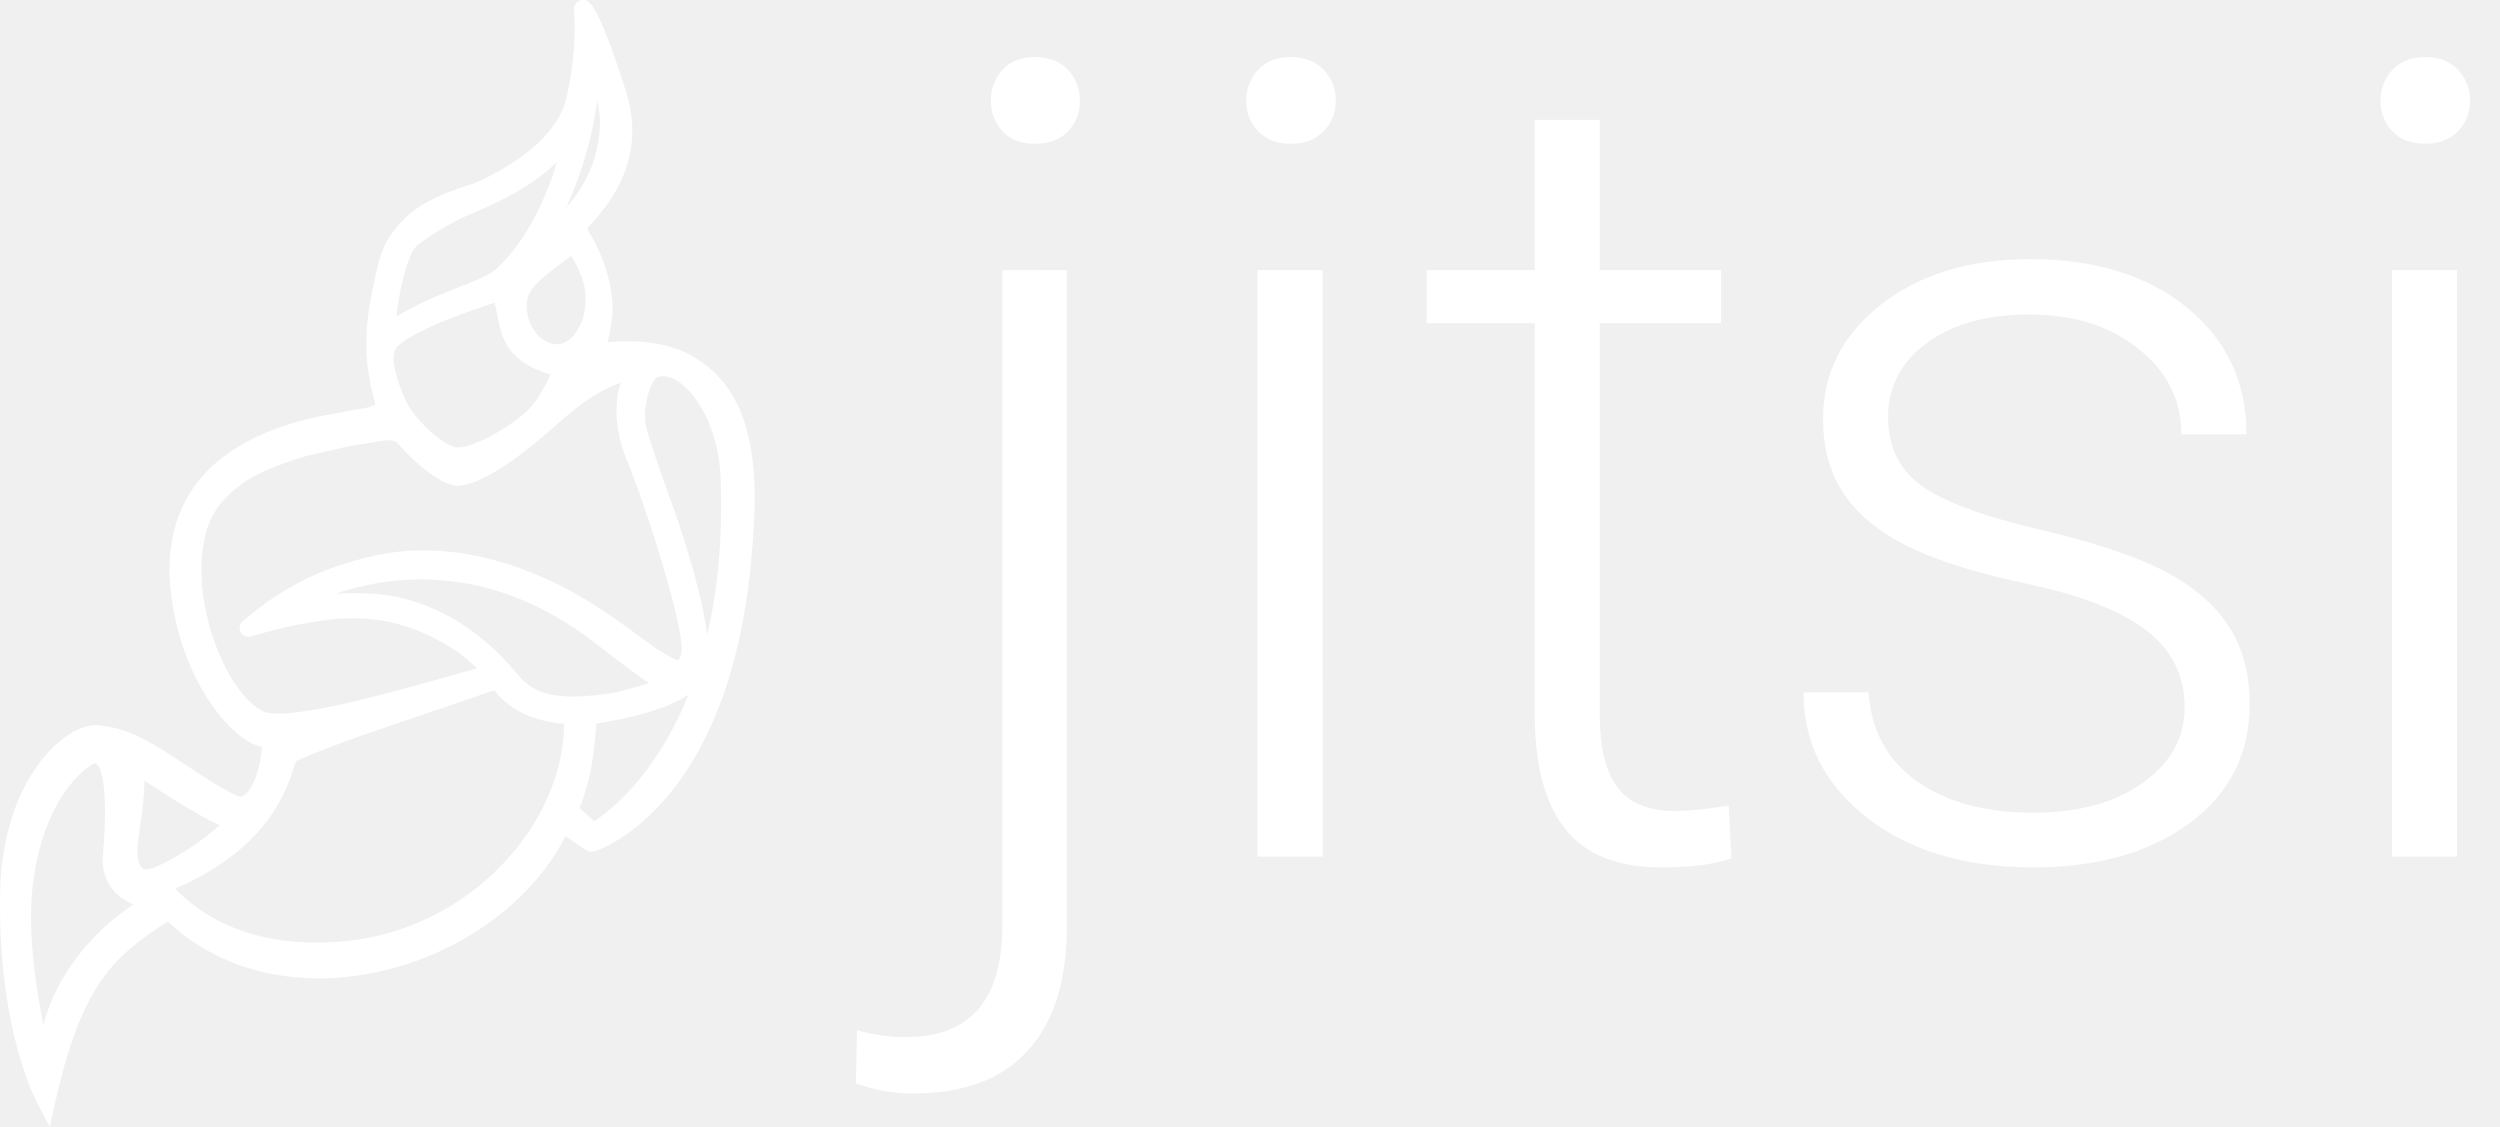
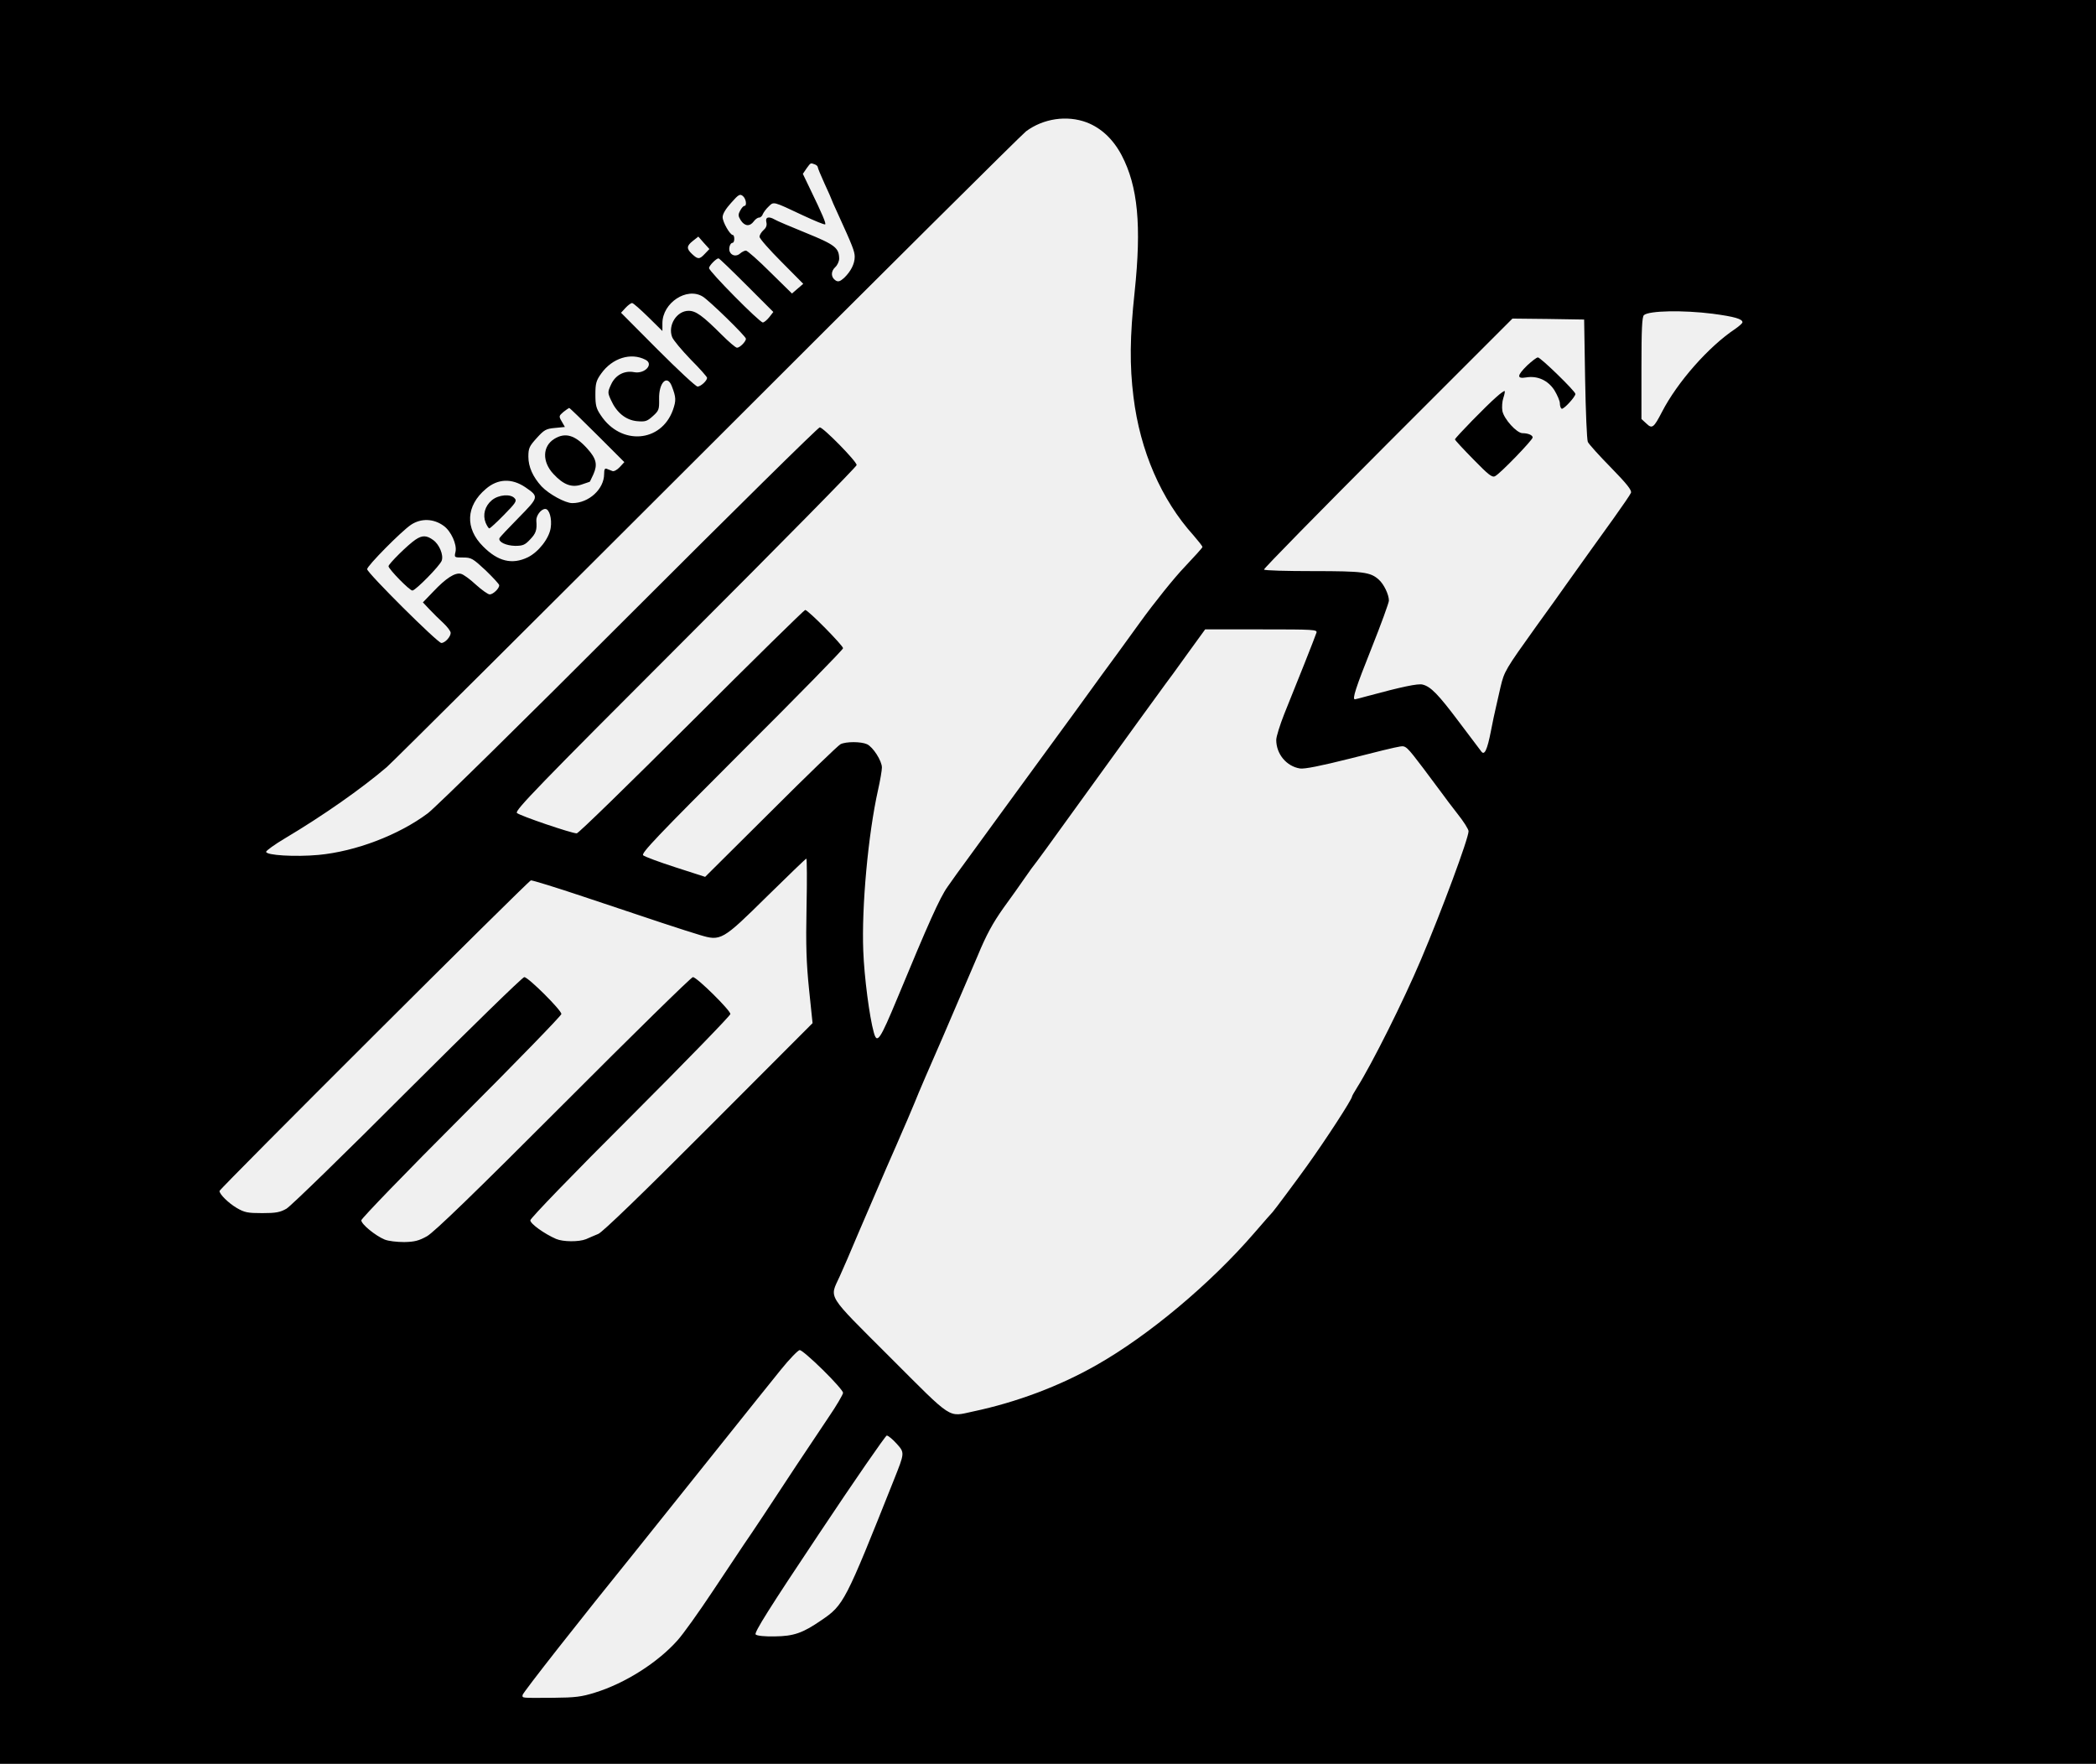
- <svg xmlns="http://www.w3.org/2000/svg" width="71" height="32" viewBox="0 0 71 32" fill="none">
-   <path d="M20.945 11.496C20.688 10.945 20.272 10.482 19.752 10.166C19.133 9.773 18.36 9.69 17.821 9.69C17.639 9.69 17.458 9.7 17.277 9.718H17.264C17.274 9.644 17.293 9.548 17.309 9.47C17.336 9.333 17.366 9.178 17.384 9.016C17.456 8.321 17.208 7.387 16.753 6.636C16.681 6.516 16.684 6.476 16.684 6.476C16.706 6.442 16.733 6.41 16.763 6.383L16.805 6.339C17.88 5.187 18.206 3.921 17.77 2.567C16.944 1.24512e-05 16.722 1.24425e-05 16.56 1.24425e-05C16.524 -0 16.488 0.007 16.455 0.021C16.422 0.036 16.392 0.057 16.368 0.084C16.341 0.116 16.322 0.154 16.31 0.195C16.299 0.236 16.297 0.278 16.303 0.32C16.387 1.171 16.195 2.39 16.067 2.854C15.911 3.437 15.363 4.308 13.635 5.135C13.514 5.187 13.39 5.233 13.264 5.272C12.7 5.46 11.758 5.776 11.235 6.497C10.84 6.959 10.744 7.423 10.573 8.259C10.421 9.003 10.298 9.908 10.539 10.989C10.563 11.096 10.586 11.186 10.607 11.266C10.622 11.323 10.635 11.372 10.645 11.415L10.665 11.411L10.644 11.416C10.66 11.48 10.65 11.496 10.627 11.512C10.543 11.545 10.458 11.571 10.371 11.59C10.115 11.631 9.859 11.677 9.614 11.725C8.836 11.859 6.483 12.264 5.4 13.989C4.731 15.053 4.636 16.442 5.117 18.123C5.615 19.788 6.605 20.931 7.282 21.164L7.293 21.168C7.342 21.19 7.388 21.208 7.434 21.224C7.434 21.27 7.429 21.327 7.423 21.391C7.419 21.419 7.414 21.45 7.41 21.483C7.336 22.026 7.08 22.611 6.819 22.627C6.681 22.6 6.136 22.291 5.75 22.037C5.626 21.956 5.509 21.879 5.398 21.805C4.321 21.093 3.727 20.7 2.819 20.599C2.788 20.596 2.757 20.594 2.726 20.594C1.766 20.594 0.038 22.211 0.001 25.432C-0.017 27.046 0.152 28.522 0.505 29.818C0.757 30.747 1.026 31.276 1.104 31.418L1.415 32L1.557 31.36C2.306 27.968 3.23 27.151 4.768 26.173C5.895 27.229 7.375 27.786 9.061 27.786C10.482 27.786 11.969 27.373 13.246 26.623C14.501 25.887 15.47 24.895 16.062 23.748C16.161 23.812 16.28 23.896 16.358 23.951C16.64 24.148 16.7 24.189 16.8 24.189H16.809C16.919 24.185 17.957 23.837 19.02 22.538C19.638 21.784 20.147 20.851 20.534 19.763C21.013 18.419 21.302 16.832 21.4 15.047C21.509 13.548 21.357 12.355 20.948 11.499L20.945 11.496ZM16.963 2.868C17.052 3.228 17.064 3.603 16.997 3.968C16.897 4.677 16.597 5.312 16.083 5.891C16.521 4.931 16.817 3.913 16.963 2.868ZM16.221 7.27C16.377 7.506 16.497 7.765 16.575 8.038C16.662 8.395 16.646 8.77 16.53 9.119C16.346 9.556 16.1 9.777 15.797 9.777H15.757C15.65 9.761 15.548 9.723 15.456 9.667C15.067 9.439 14.856 8.835 15.008 8.392C15.014 8.379 15.02 8.365 15.026 8.351C15.051 8.287 15.122 8.164 15.319 7.974C15.601 7.725 16.012 7.411 16.22 7.27L16.221 7.27ZM11.715 7.149L11.719 7.142V7.136C11.802 6.931 12.375 6.6 12.755 6.38C12.803 6.352 12.85 6.324 12.897 6.298C13.064 6.21 13.235 6.131 13.409 6.061C14.035 5.795 15.009 5.38 15.812 4.608C15.579 5.425 15.018 6.8 14.097 7.633C13.892 7.818 13.479 7.981 12.999 8.171C12.483 8.374 11.862 8.619 11.26 8.988C11.306 8.517 11.452 7.695 11.712 7.149H11.715ZM11.315 9.811C11.625 9.555 12.192 9.208 14.05 8.595C14.063 8.652 14.078 8.726 14.092 8.8C14.103 8.856 14.115 8.919 14.129 8.988C14.251 9.588 14.385 10.263 15.635 10.637C15.519 10.893 15.28 11.326 15.196 11.409L15.169 11.432L15.149 11.464C14.906 11.854 13.592 12.706 13.003 12.706C12.978 12.706 12.952 12.704 12.928 12.7C12.573 12.632 11.759 11.909 11.52 11.374C11.057 10.325 11.152 9.947 11.312 9.813L11.315 9.811ZM6.686 19.439C6.005 18.426 5.489 16.655 5.827 15.232V15.226C5.99 14.451 6.531 13.995 6.755 13.835L6.787 13.812C7.118 13.523 7.797 13.217 8.698 12.95C8.826 12.917 8.896 12.902 8.899 12.902C9.065 12.868 9.246 12.826 9.422 12.786C9.755 12.701 10.093 12.635 10.433 12.588C10.518 12.579 10.604 12.563 10.685 12.547C10.796 12.523 10.909 12.508 11.022 12.504C11.113 12.499 11.202 12.523 11.278 12.572C11.612 12.968 12.43 13.752 12.966 13.798H12.982H13C13.611 13.765 14.568 13.169 15.845 12.026C16.062 11.834 16.264 11.666 16.462 11.519L16.486 11.501C16.834 11.236 17.218 11.022 17.626 10.864C17.493 11.302 17.386 12.05 17.818 13.104C18.043 13.649 18.474 14.878 18.832 16.081C19.448 18.154 19.362 18.518 19.35 18.552C19.333 18.623 19.305 18.69 19.267 18.752C19.219 18.743 19.173 18.726 19.13 18.703C18.819 18.56 18.471 18.304 18.064 18.003C17.309 17.45 16.37 16.761 14.996 16.224C13.987 15.83 12.983 15.63 12.015 15.63C11.614 15.629 11.213 15.668 10.819 15.744C8.655 16.171 7.514 17.125 6.901 17.638L6.897 17.642C6.856 17.675 6.827 17.719 6.813 17.769C6.799 17.819 6.801 17.872 6.818 17.921C6.836 17.969 6.868 18.01 6.91 18.039C6.952 18.068 7.002 18.083 7.054 18.083C7.109 18.083 7.164 18.067 7.343 18.015C7.992 17.822 8.656 17.684 9.327 17.602C9.568 17.574 9.81 17.559 10.053 17.559C11.1 17.559 12.064 17.879 13.084 18.572C13.318 18.767 13.461 18.897 13.547 18.982L13.459 19.005L12.84 19.18C11.308 19.613 8.991 20.267 7.895 20.267C7.811 20.268 7.727 20.263 7.644 20.253C7.359 20.211 7.013 19.914 6.691 19.439L6.686 19.439ZM2.167 27.212C1.736 27.774 1.418 28.415 1.232 29.098C1.026 28.111 0.784 26.486 0.922 25.222C1.208 22.602 2.506 21.724 2.699 21.678H2.711C2.722 21.678 2.735 21.678 2.76 21.706C2.864 21.818 3.088 22.294 2.925 24.261C2.886 24.666 2.984 25.009 3.215 25.28C3.372 25.459 3.57 25.599 3.791 25.687C3.167 26.1 2.617 26.615 2.165 27.212L2.167 27.212ZM4.373 24.64C4.306 24.67 4.233 24.687 4.159 24.69C4.133 24.692 4.107 24.689 4.082 24.679C4.058 24.67 4.036 24.655 4.018 24.636C3.976 24.593 3.882 24.444 3.912 24.006C3.934 23.79 3.964 23.575 3.992 23.366C4.055 22.971 4.092 22.574 4.104 22.175C4.861 22.67 5.699 23.195 6.242 23.437C5.887 23.751 5.15 24.316 4.373 24.641V24.64ZM14.245 24.57C13.025 25.842 11.377 26.617 9.619 26.746C9.41 26.761 9.202 26.769 9.002 26.769C6.687 26.769 5.511 25.786 4.97 25.239C7.585 24.111 8.116 22.497 8.348 21.793C8.37 21.724 8.39 21.665 8.412 21.613C8.511 21.564 8.829 21.421 9.808 21.055C10.576 20.778 11.497 20.468 12.309 20.195C12.986 19.967 13.57 19.769 13.889 19.652L13.916 19.643C13.98 19.626 14.018 19.617 14.044 19.613L14.062 19.636C14.359 20.024 14.85 20.26 14.854 20.263C15.223 20.428 15.618 20.527 16.021 20.557C16.012 21.956 15.373 23.406 14.249 24.569L14.245 24.57ZM16.274 19.782C15.306 19.782 14.966 19.47 14.649 19.093C13.077 17.219 11.338 16.911 10.663 16.866C10.447 16.852 10.235 16.845 10.032 16.845C9.862 16.845 9.695 16.849 9.533 16.86C10.316 16.593 11.138 16.457 11.965 16.455C13.699 16.455 15.369 17.069 16.926 18.28C17.561 18.774 18.028 19.124 18.432 19.405C18.235 19.463 17.97 19.538 17.635 19.629L17.507 19.664C17.101 19.736 16.689 19.776 16.276 19.782H16.274ZM16.878 23.327C16.776 23.237 16.622 23.094 16.462 22.949C16.609 22.576 16.719 22.191 16.792 21.797C16.868 21.382 16.915 20.837 16.937 20.549C17.397 20.48 17.852 20.383 18.3 20.259C18.84 20.104 19.256 19.928 19.553 19.727C18.627 22.04 17.286 23.055 16.878 23.325V23.327ZM20.082 18.038C19.944 16.899 19.483 15.489 19.302 14.941C19.283 14.877 19.267 14.831 19.256 14.797C19.243 14.754 19.201 14.638 19.116 14.401C18.893 13.781 18.43 12.492 18.348 12.111C18.229 11.55 18.497 10.779 18.668 10.712C18.72 10.692 18.776 10.682 18.833 10.682C19.148 10.682 19.537 10.979 19.845 11.459C20.217 12.035 20.438 12.799 20.467 13.603C20.531 15.357 20.368 16.822 20.083 18.038" fill="white" />
-   <path d="M30.298 7.67V26.314C30.298 27.853 29.928 29.029 29.189 29.839C28.45 30.65 27.362 31.055 25.925 31.055C25.373 31.056 24.826 30.958 24.309 30.766L24.339 29.254C24.789 29.387 25.256 29.454 25.725 29.454C27.552 29.454 28.465 28.401 28.465 26.296V7.672L30.298 7.67ZM29.39 1.62C29.79 1.62 30.103 1.74 30.329 1.98C30.554 2.216 30.675 2.533 30.668 2.859C30.672 3.019 30.644 3.179 30.586 3.329C30.528 3.479 30.441 3.616 30.329 3.731C30.103 3.966 29.79 4.083 29.39 4.083C28.999 4.083 28.694 3.965 28.474 3.731C28.253 3.496 28.134 3.182 28.143 2.859C28.134 2.534 28.253 2.218 28.474 1.98C28.694 1.74 29 1.62 29.39 1.62Z" fill="white" />
-   <path d="M35.395 2.859C35.387 2.533 35.509 2.216 35.734 1.98C35.959 1.74 36.267 1.62 36.657 1.62C37.048 1.62 37.358 1.74 37.589 1.98C37.703 2.096 37.791 2.233 37.851 2.384C37.91 2.535 37.939 2.697 37.935 2.859C37.94 3.02 37.911 3.181 37.852 3.33C37.792 3.48 37.703 3.617 37.589 3.731C37.358 3.966 37.048 4.084 36.657 4.083C36.267 4.083 35.959 3.965 35.734 3.731C35.622 3.616 35.535 3.479 35.477 3.329C35.419 3.179 35.391 3.019 35.395 2.859ZM37.566 24.328H35.715V7.67H37.562L37.566 24.328Z" fill="white" />
-   <path d="M45.432 3.405V7.67H48.88V9.179H45.432V20.291C45.432 21.216 45.599 21.905 45.932 22.357C46.266 22.808 46.823 23.035 47.603 23.035C47.91 23.035 48.408 22.983 49.096 22.881L49.172 24.376C48.69 24.547 48.033 24.633 47.202 24.636C45.94 24.636 45.021 24.269 44.446 23.535C43.871 22.801 43.585 21.721 43.587 20.294V9.179H40.52V7.67H43.587V3.405H45.432Z" fill="white" />
-   <path d="M62.044 20.096C62.044 19.183 61.677 18.449 60.943 17.894C60.21 17.34 59.104 16.907 57.626 16.593C56.147 16.28 55 15.921 54.184 15.516C53.368 15.111 52.763 14.615 52.368 14.028C51.972 13.443 51.775 12.735 51.775 11.904C51.775 10.59 52.325 9.504 53.423 8.648C54.521 7.791 55.927 7.362 57.641 7.36C59.498 7.36 60.989 7.819 62.113 8.738C63.237 9.657 63.8 10.855 63.799 12.333H61.951C61.951 11.358 61.544 10.548 60.728 9.901C59.912 9.254 58.883 8.931 57.641 8.931C56.429 8.931 55.457 9.201 54.723 9.74C53.99 10.278 53.623 10.979 53.622 11.84C53.622 12.672 53.928 13.316 54.538 13.772C55.149 14.229 56.262 14.647 57.879 15.027C59.496 15.406 60.707 15.812 61.513 16.243C62.319 16.675 62.916 17.193 63.305 17.798C63.695 18.404 63.89 19.138 63.89 20C63.89 21.408 63.323 22.532 62.189 23.372C61.055 24.211 59.574 24.632 57.747 24.634C55.808 24.634 54.235 24.164 53.029 23.226C51.822 22.287 51.219 21.099 51.22 19.662H53.067C53.139 20.739 53.593 21.578 54.429 22.179C55.266 22.78 56.372 23.08 57.747 23.08C59.031 23.08 60.067 22.797 60.857 22.233C61.647 21.669 62.042 20.956 62.044 20.096Z" fill="white" />
-   <path d="M67.61 2.859C67.602 2.533 67.723 2.216 67.948 1.98C68.174 1.74 68.482 1.62 68.872 1.62C69.263 1.62 69.573 1.74 69.804 1.98C69.917 2.096 70.005 2.233 70.064 2.385C70.123 2.536 70.151 2.697 70.147 2.859C70.151 3.02 70.123 3.181 70.064 3.33C70.004 3.48 69.915 3.617 69.801 3.731C69.57 3.966 69.259 4.084 68.87 4.083C68.48 4.083 68.172 3.965 67.946 3.731C67.834 3.616 67.747 3.479 67.689 3.329C67.63 3.179 67.603 3.019 67.607 2.859H67.61ZM69.778 24.328H67.933V7.67H69.781L69.778 24.328Z" fill="white" />
+ <svg xmlns="http://www.w3.org/2000/svg" version="1.0" width="1079pt" height="908pt" viewBox="0 0 1079 908" preserveAspectRatio="xMidYMid meet">
+   <g transform="translate(0,908) scale(0.1,-0.1)" fill="#000000" stroke="none">
+     <path d="M0 4540 l0 -4540 5395 0 5395 0 0 4540 0 4540 -5395 0 -5395 0 0 -4540z m5594 3910 c75 -29 136 -86 180 -169 84 -160 103 -362 67 -704 -25 -232 -26 -379 -6 -540 34 -278 143 -529 309 -713 25 -29 46 -55 46 -60 0 -4 -42 -50 -92 -103 -51 -53 -155 -182 -230 -286 -76 -105 -162 -224 -193 -265 -30 -41 -95 -131 -145 -200 -50 -69 -140 -192 -201 -275 -60 -82 -145 -198 -187 -256 -42 -58 -111 -153 -153 -210 -42 -57 -92 -126 -111 -154 -40 -56 -100 -191 -257 -570 -92 -221 -106 -242 -123 -179 -22 79 -49 284 -54 419 -9 226 25 600 76 828 11 49 20 101 20 116 0 34 -46 106 -77 120 -31 14 -108 14 -136 0 -12 -6 -174 -162 -359 -347 l-338 -336 -152 49 c-84 27 -159 55 -167 62 -12 10 71 97 507 533 287 286 522 526 522 533 0 14 -180 197 -195 197 -5 0 -269 -259 -585 -575 -317 -316 -582 -575 -591 -575 -27 0 -294 91 -308 105 -12 12 110 138 867 895 485 485 882 888 882 896 0 19 -172 194 -190 194 -8 0 -449 -435 -980 -966 -549 -550 -997 -990 -1038 -1021 -150 -112 -371 -196 -562 -214 -122 -11 -270 -2 -270 16 0 6 44 38 98 70 195 116 393 255 523 366 31 27 775 768 1655 1647 879 879 1616 1611 1636 1626 89 66 210 84 312 46z m-1400 -216 c9 -3 16 -10 16 -15 0 -5 16 -43 35 -85 19 -41 35 -77 35 -79 0 -2 15 -36 34 -77 74 -162 86 -192 86 -220 0 -36 -20 -75 -54 -108 -21 -19 -31 -22 -44 -14 -25 16 -26 47 -2 69 11 10 20 30 20 44 -1 55 -21 71 -171 132 -79 32 -152 63 -161 69 -31 18 -49 12 -43 -13 4 -16 0 -29 -14 -41 -12 -11 -21 -26 -21 -35 0 -9 51 -67 113 -129 l112 -113 -29 -25 -29 -25 -112 110 c-61 61 -118 111 -125 111 -7 0 -21 -7 -30 -15 -19 -17 -45 -12 -54 11 -6 17 3 44 15 44 5 0 9 9 9 20 0 11 -3 20 -7 20 -15 0 -53 67 -53 92 0 17 16 43 44 74 38 43 45 47 60 35 17 -14 22 -51 8 -51 -5 0 -15 -11 -22 -25 -11 -20 -10 -28 4 -50 20 -30 46 -32 66 -5 8 11 20 20 28 20 7 0 16 8 19 18 4 9 17 27 30 39 27 26 20 28 177 -46 60 -28 111 -49 114 -46 5 5 -13 49 -79 185 l-36 75 19 28 c22 30 20 29 42 21z m-565 -460 c-28 -30 -36 -30 -66 -2 -30 28 -29 42 4 68 l28 22 28 -32 29 -32 -23 -24z m214 -162 l138 -138 -21 -27 c-12 -15 -27 -27 -33 -27 -17 0 -277 263 -277 280 0 12 37 50 49 50 4 0 68 -62 144 -138z m-225 -59 c34 -21 222 -204 222 -217 0 -14 -31 -46 -46 -46 -7 0 -42 30 -79 67 -98 98 -133 123 -170 123 -61 0 -108 -74 -85 -135 6 -16 49 -67 95 -115 47 -47 85 -90 85 -95 0 -15 -33 -45 -49 -45 -9 0 -101 86 -205 190 l-189 190 23 25 c13 14 28 25 34 25 6 0 43 -33 83 -72 l73 -72 0 40 c0 105 126 188 208 137z m5198 -88 c113 -15 154 -27 154 -44 0 -5 -17 -20 -37 -34 -137 -91 -298 -274 -377 -427 -43 -83 -51 -89 -81 -60 l-25 23 0 263 c0 199 3 264 13 272 27 23 202 26 353 7z m-656 -335 c3 -168 9 -314 14 -325 5 -11 58 -70 119 -132 83 -85 108 -117 103 -130 -4 -10 -44 -68 -89 -131 -77 -107 -156 -217 -245 -342 -21 -30 -90 -127 -154 -215 -159 -222 -164 -231 -183 -310 -9 -38 -20 -88 -25 -110 -5 -22 -17 -75 -25 -119 -19 -97 -33 -126 -49 -105 -6 8 -57 76 -114 151 -108 144 -147 184 -189 194 -23 6 -105 -11 -286 -60 -32 -9 -60 -16 -62 -16 -15 0 4 59 85 262 50 125 90 236 90 246 0 31 -26 85 -52 108 -43 39 -80 44 -339 44 -136 0 -250 3 -252 8 -3 4 284 296 637 650 l642 642 185 -2 184 -3 5 -305z m-4837 98 c44 -22 -3 -74 -58 -64 -51 10 -98 -15 -120 -65 -17 -37 -17 -41 0 -78 29 -65 76 -103 133 -109 44 -4 53 -1 83 26 31 28 33 34 32 88 -2 84 41 128 65 67 23 -59 23 -75 6 -124 -61 -168 -268 -183 -371 -27 -24 35 -28 52 -28 107 0 57 4 72 30 108 57 80 153 110 228 71z m-248 -388 l139 -139 -24 -26 c-13 -14 -30 -23 -37 -20 -7 3 -20 8 -28 11 -11 5 -15 -1 -15 -26 0 -78 -79 -150 -164 -150 -36 0 -120 46 -158 86 -45 49 -68 101 -68 153 0 44 5 54 43 96 38 42 48 48 94 52 l51 5 -16 28 c-16 27 -15 29 8 49 14 11 27 20 30 21 3 0 68 -63 145 -140z m-371 -268 c71 -49 71 -50 -34 -157 -52 -53 -97 -100 -99 -106 -6 -19 34 -38 81 -39 40 0 51 5 77 33 30 31 36 49 32 96 -2 26 24 61 46 61 21 0 35 -50 28 -97 -8 -55 -63 -125 -118 -152 -81 -39 -154 -21 -230 56 -94 93 -89 209 14 296 61 53 133 56 203 9z m-420 -199 c38 -27 69 -96 61 -133 -7 -30 -7 -30 39 -30 43 0 50 -5 116 -66 38 -37 70 -71 70 -77 0 -17 -32 -47 -49 -47 -9 0 -41 23 -71 50 -30 28 -64 53 -77 56 -30 8 -77 -22 -143 -92 l-53 -55 34 -36 c19 -20 51 -52 72 -71 20 -19 37 -41 37 -50 0 -20 -29 -52 -48 -52 -19 0 -382 361 -382 380 0 17 175 194 225 228 52 35 117 33 169 -5z m4493 -550 c-6 -20 -105 -269 -166 -419 -22 -56 -41 -116 -41 -133 0 -73 53 -136 122 -147 22 -4 111 14 258 51 124 32 239 60 257 62 30 5 35 0 120 -112 48 -64 95 -127 103 -138 8 -12 41 -55 72 -95 32 -40 58 -81 58 -91 0 -37 -138 -409 -245 -661 -92 -217 -252 -536 -328 -657 -15 -24 -27 -45 -27 -48 0 -14 -132 -218 -234 -360 -45 -63 -170 -231 -175 -235 -3 -3 -45 -50 -93 -106 -226 -262 -545 -529 -813 -681 -191 -109 -413 -192 -635 -239 -132 -28 -99 -50 -429 280 -332 332 -311 299 -258 416 14 30 58 132 97 225 40 94 104 242 142 330 39 88 77 176 85 195 8 19 19 44 24 55 5 11 22 52 38 90 15 39 81 192 146 340 64 149 144 335 178 415 45 109 79 170 132 245 40 55 90 125 111 156 21 31 49 69 62 85 12 16 76 103 141 194 340 470 509 704 523 722 7 9 56 75 107 147 l95 131 289 0 c271 0 289 -1 284 -17z m-2625 -1413 c-4 -198 -1 -287 13 -424 l18 -173 -534 -535 c-343 -344 -547 -541 -569 -550 -19 -8 -48 -20 -63 -27 -37 -15 -119 -14 -154 1 -60 26 -133 78 -133 96 0 10 220 238 515 532 283 283 515 522 515 530 0 19 -173 190 -193 190 -8 0 -308 -294 -666 -653 -457 -458 -667 -661 -703 -681 -41 -23 -64 -29 -117 -30 -37 0 -82 5 -101 13 -48 20 -120 79 -120 99 0 9 232 249 515 532 283 283 515 522 515 530 0 20 -171 190 -191 190 -9 0 -278 -263 -600 -584 -321 -322 -602 -595 -624 -608 -33 -19 -55 -23 -125 -23 -75 0 -91 3 -132 27 -42 25 -88 70 -88 87 0 11 1589 1596 1603 1599 7 1 128 -36 268 -83 357 -120 524 -175 601 -198 109 -33 116 -29 347 199 108 106 199 194 202 194 3 0 4 -113 1 -250z m84 -2382 c57 -56 104 -109 104 -118 0 -8 -33 -65 -74 -125 -41 -61 -116 -173 -167 -250 -127 -194 -232 -352 -269 -405 -17 -25 -89 -133 -160 -240 -71 -107 -153 -222 -182 -254 -101 -114 -269 -221 -424 -269 -70 -22 -102 -26 -215 -27 -170 -1 -159 -2 -159 14 0 11 306 400 574 731 18 22 160 200 316 395 156 195 300 375 320 400 20 25 73 91 119 148 45 56 90 102 98 102 9 0 62 -46 119 -102z m379 -379 c43 -48 43 -46 -14 -189 -251 -630 -257 -642 -373 -721 -96 -66 -142 -82 -240 -83 -53 -1 -91 3 -98 10 -9 9 73 139 326 518 185 278 343 506 349 506 7 0 29 -18 50 -41z" />
+     <path d="M7862 7199 c-53 -52 -55 -70 -6 -62 59 10 113 -15 146 -66 15 -25 28 -55 28 -67 0 -13 4 -25 9 -28 9 -6 71 61 71 76 0 14 -179 188 -193 188 -7 0 -31 -19 -55 -41z" />
+     <path d="M7704 7037 c-48 -41 -214 -211 -214 -219 0 -4 43 -50 95 -103 78 -80 97 -95 112 -86 26 13 193 186 193 199 0 12 -24 22 -52 22 -30 0 -96 73 -104 115 -3 19 -1 49 5 66 6 18 9 34 7 36 -2 2 -21 -11 -42 -30z" />
+     <path d="M2854 6821 c-62 -38 -64 -118 -5 -181 52 -56 95 -72 146 -54 22 7 40 14 41 14 1 0 9 18 19 39 22 50 15 80 -32 132 -63 70 -113 84 -169 50z" />
+     <path d="M2532 6505 c-36 -30 -48 -75 -32 -116 7 -16 15 -29 19 -29 4 0 38 31 75 69 59 60 68 72 56 85 -20 25 -83 20 -118 -9z" />
+     <path d="M2139 6302 c-39 -26 -139 -125 -139 -137 1 -15 108 -125 123 -125 16 0 142 128 151 154 10 29 -12 83 -44 106 -34 25 -57 25 -91 2z" />
+   </g>
</svg>
